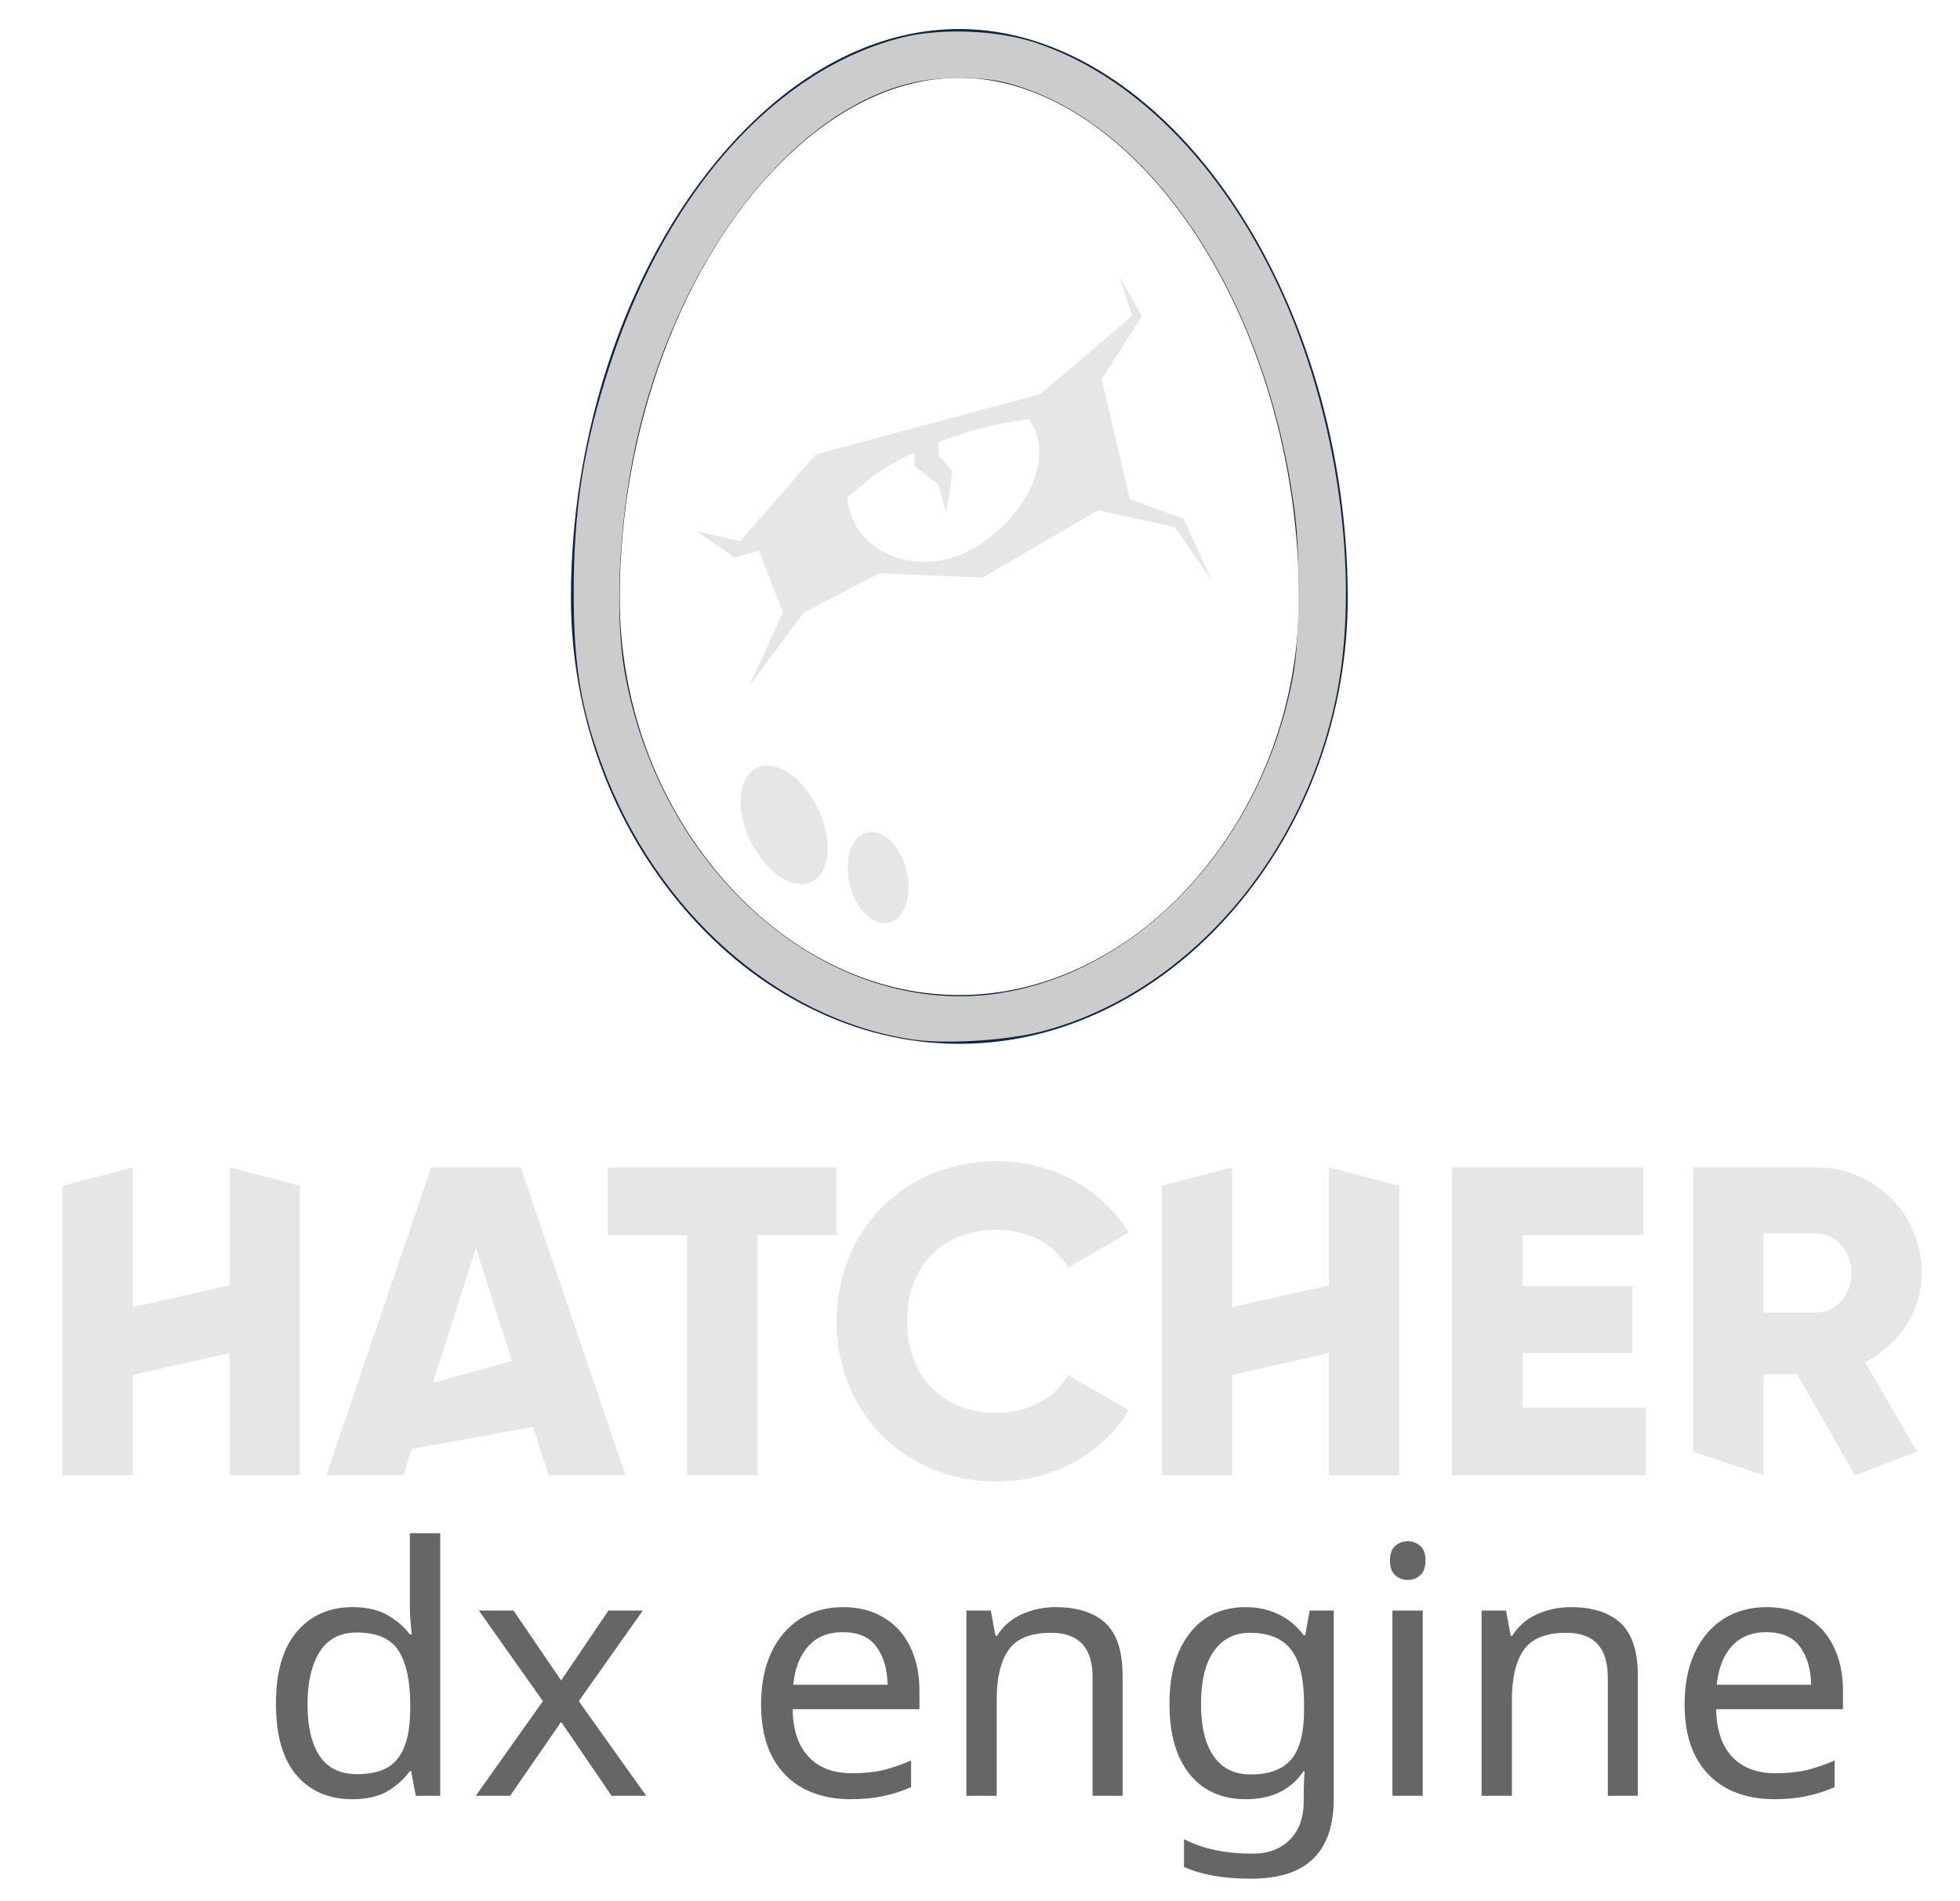
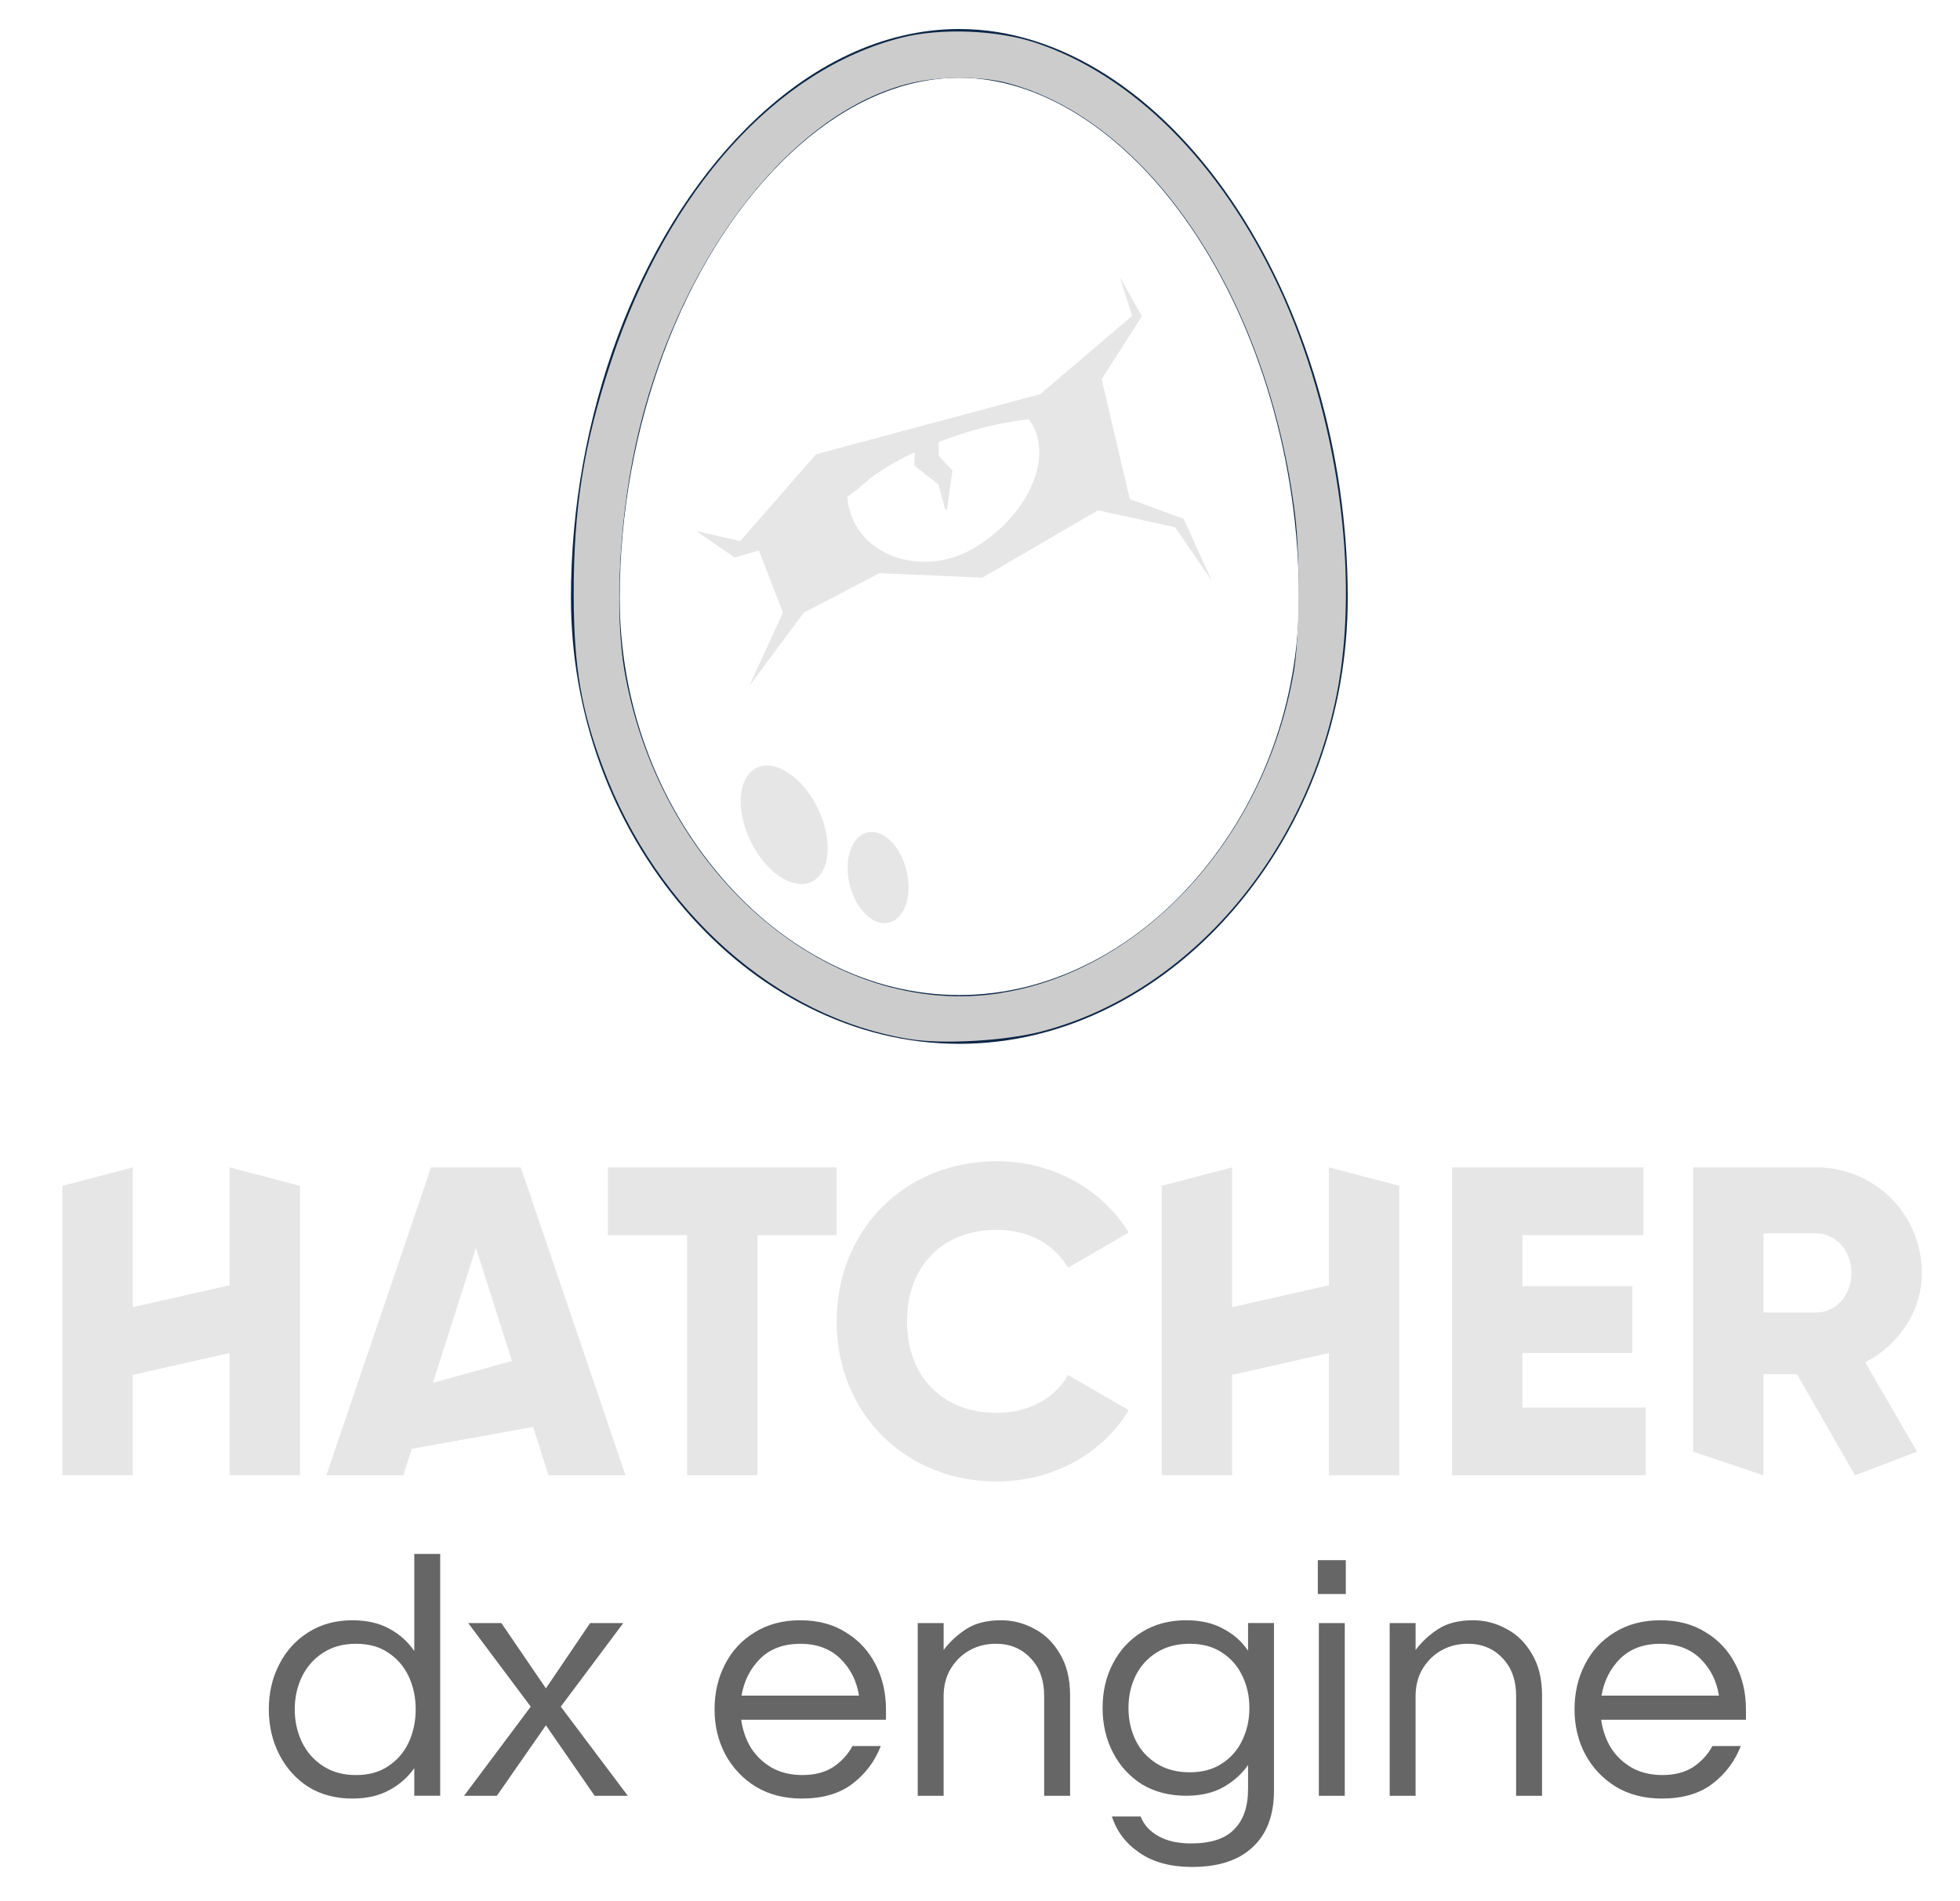
<svg xmlns="http://www.w3.org/2000/svg" width="132" height="128" viewBox="0 0 34.925 33.867" version="1.1" id="svg2895" xml:space="preserve">
  <defs id="defs2889">
    <clipPath clipPathUnits="userSpaceOnUse" id="clipPath1050">
      <path d="M 0,5989 H 1280 V 0 H 0 Z" id="path1048" />
    </clipPath>
  </defs>
  <g id="layer1" transform="translate(0,-288.7979)">
    <g transform="matrix(0.3527778,0,0,-0.3527778,-227.9607,2211.384)" id="g1044">
      <g id="g381" transform="matrix(0.4105778,0,0,0.4105778,706.5132,5403.564)">
        <path d="m 0,0 c -3.512,-3.512 -7.435,-6.372 -11.658,-8.499 -5.529,-2.783 -11.334,-4.194 -17.256,-4.194 -5.922,-0.001 -11.727,1.411 -17.253,4.194 -5.306,2.673 -10.101,6.474 -14.25,11.298 -8.56,9.95 -13.275,22.877 -13.275,36.398 0,21.55 7.949,42.888 20.747,55.686 7.38,7.38 15.689,11.281 24.031,11.281 11.127,0.001 22.413,-7.179 30.963,-19.697 C 10.834,73.604 15.874,56.375 15.874,39.199 15.875,25.678 11.159,12.75 2.596,2.799 1.76,1.829 0.888,0.888 0,0 Z" style="fill:none;stroke:#0c2646;stroke-width:6;stroke-linecap:round;stroke-linejoin:miter;stroke-miterlimit:10;stroke-dasharray:none;stroke-opacity:1" id="path383" />
      </g>
      <g id="g385" transform="matrix(0.4105778,0,0,0.4105778,687.5007,5409.007)" style="fill:#e6e6e6;fill-opacity:1">
        <path d="m 0,0 c 1.869,-3.871 1.528,-7.904 -0.762,-9.011 -2.291,-1.106 -5.662,1.135 -7.531,5.005 -1.869,3.87 -1.528,7.904 0.762,9.011 C -5.241,6.11 -1.869,3.87 0,0" style="fill:#e6e6e6;fill-opacity:1;fill-rule:nonzero;stroke:none" id="path387" />
      </g>
      <g id="g389" transform="matrix(0.4105778,0,0,0.4105778,691.9778,5405.865)" style="fill:#e6e6e6;fill-opacity:1">
        <path d="M 0,0 C 0.738,-3.064 -0.23,-5.926 -2.163,-6.392 -4.096,-6.857 -6.261,-4.751 -7,-1.687 -7.738,1.379 -6.77,4.24 -4.837,4.706 -2.904,5.172 -0.738,3.064 0,0" style="fill:#e6e6e6;fill-opacity:1;fill-rule:nonzero;stroke:none" id="path391" />
      </g>
      <g id="g393" transform="matrix(0.4105778,0,0,0.4105778,683.5766,5422.516)" style="fill:#4c4c4c;fill-opacity:1" />
      <g id="g397" transform="matrix(0.4105778,0,0,0.4105778,698.3417,5533.383)" style="fill:#e6e6e6">
        <path id="path395" style="fill:#e6e6e6;fill-opacity:1;fill-rule:nonzero;stroke:none" d="m 10.711,-237.505 1.545,-4.813 -11.313,-9.629 -27.586,-7.4 -9.319,-10.682 -5.405,1.238 4.713,-3.257 3,0.86 2.943,-7.642 -4.139,-9.023 6.697,9.019 9.326,4.859 12.658,-0.549 14.218,8.288 9.487,-2.084 4.481,-6.536 -3.418,7.571 -6.632,2.419 -3.464,14.756 4.952,7.746 z m -11.185,-17.536 c 0.113,-0.134 0.214,-0.277 0.314,-0.432 0.06,-0.088 0.111,-0.176 0.161,-0.264 1.222,-2.136 1.088,-5.035 -0.343,-7.963 -0.709,-1.447 -1.705,-2.839 -2.908,-4.082 -1.215,-1.243 -2.626,-2.348 -4.167,-3.222 -2.477,-1.41 -5.339,-1.894 -8.07,-1.352 -0.277,0.054 -0.541,0.121 -0.785,0.186 -1.028,0.283 -1.972,0.713 -2.815,1.277 -1.125,0.748 -2.016,1.7 -2.651,2.811 -0.367,0.65 -0.635,1.347 -0.817,2.073 -0.09,0.369 -0.172,0.757 -0.207,1.156 l -0.032,0.271 c 0.422,0.303 0.846,0.616 1.245,0.931 0.313,0.254 0.622,0.516 0.924,0.781 l 0.225,0.203 0.246,0.218 c 0.167,0.132 0.343,0.26 0.51,0.392 0.678,0.516 1.395,0.956 2.112,1.384 0.998,0.585 2.018,1.105 3.054,1.581 l -0.075,-1.638 2.972,-2.323 0.817,-3.018 c 0.009,-0.043 0.051,-0.09 0.103,-0.093 0.065,-0.013 0.129,0.04 0.143,0.103 l 0.603,4.26 0.061,0.439 -1.688,1.823 0.004,1.705 c 2.576,1.01 5.229,1.791 7.945,2.323 1.038,0.188 2.073,0.354 3.118,0.467 z" />
      </g>
      <g id="g401" transform="matrix(0.4105778,0,0,0.4105778,694.2965,5426.075)" />
      <path style="fill:#cccccc;fill-opacity:1;stroke-width:0.167" d="m 692.175,5397.354 c -6.753,1.063 -12.817,6.432 -15.549,13.767 -1.089,2.922 -1.447,5.034 -1.46,8.597 -0.016,4.435 0.508,7.716 1.901,11.911 2.872,8.645 8.333,14.722 14.667,16.321 1.967,0.497 4.82,0.386 6.766,-0.262 4.924,-1.64 9.339,-6.066 12.251,-12.281 2.996,-6.394 4.168,-14.66 2.936,-20.72 -1.684,-8.29 -7.654,-15.073 -14.918,-16.949 -1.806,-0.467 -4.919,-0.648 -6.595,-0.384 z m 4.572,2.338 c 7.178,1.133 13.318,7.845 14.781,16.158 0.301,1.709 0.34,5.83 0.075,7.984 -1.345,10.959 -7.378,19.982 -14.6,21.838 -1.264,0.325 -3.367,0.324 -4.764,-0.01 -5.934,-1.387 -11.55,-8.51 -13.748,-17.438 -1.01,-4.1 -1.313,-9.267 -0.73,-12.445 1.873,-10.21 10.409,-17.446 18.986,-16.093 z" id="path7324" />
-       <text xml:space="preserve" style="font-size:17.452px;font-family:'Snell Roundhand';-inkscape-font-specification:'Snell Roundhand';fill:#666666;fill-opacity:1;stroke:none;stroke-width:0.206" x="659.172" y="-5359.134" id="text1-9-2" transform="scale(1,-1)">
-         <tspan id="tspan1-3-7" style="font-style:normal;font-variant:normal;font-weight:normal;font-stretch:normal;font-family:Questrial;-inkscape-font-specification:Questrial;fill:#666666;fill-opacity:1;stroke:none;stroke-width:0.206" x="659.172" y="-5359.134">dx engine</tspan>
-       </text>
+       <path style="font-size:17.452px;font-family:Questrial;-inkscape-font-specification:Questrial;fill:#666666;stroke-width:0.206" d="m 663.989,-5358.994 q -1.274,0 -2.234,-0.593 -0.942,-0.611 -1.466,-1.641 -0.524,-1.03 -0.524,-2.269 0,-1.257 0.524,-2.269 0.524,-1.03 1.466,-1.623 0.96,-0.611 2.234,-0.611 1.082,0 1.85,0.419 0.785,0.419 1.274,1.134 v -4.904 h 1.309 v 12.216 h -1.309 v -1.396 q -0.489,0.698 -1.274,1.117 -0.768,0.419 -1.85,0.419 z m 0.175,-1.187 q 0.977,0 1.641,-0.454 0.681,-0.454 1.03,-1.204 0.349,-0.768 0.349,-1.658 0,-0.908 -0.349,-1.658 -0.349,-0.75 -1.03,-1.204 -0.663,-0.454 -1.641,-0.454 -0.96,0 -1.658,0.454 -0.698,0.454 -1.065,1.204 -0.366,0.75 -0.366,1.658 0,0.89 0.366,1.658 0.366,0.75 1.065,1.204 0.698,0.454 1.658,0.454 z m 5.463,1.047 3.368,-4.503 -3.159,-4.223 h 1.675 l 2.251,3.299 2.234,-3.299 h 1.675 l -3.159,4.223 3.386,4.503 h -1.675 l -2.461,-3.56 -2.478,3.56 z m 17.068,0.14 q -1.326,0 -2.321,-0.593 -0.995,-0.611 -1.553,-1.641 -0.541,-1.03 -0.541,-2.269 0,-1.257 0.524,-2.269 0.524,-1.03 1.501,-1.623 0.977,-0.611 2.304,-0.611 1.344,0 2.304,0.611 0.977,0.593 1.501,1.623 0.524,1.012 0.524,2.269 v 0.523 h -7.312 q 0.105,0.768 0.489,1.414 0.401,0.628 1.065,1.012 0.663,0.366 1.536,0.366 0.925,0 1.553,-0.401 0.628,-0.419 0.977,-1.065 h 1.431 q -0.454,1.169 -1.449,1.92 -0.977,0.733 -2.531,0.733 z m -3.054,-5.201 h 5.934 q -0.175,-1.117 -0.942,-1.867 -0.768,-0.75 -2.024,-0.75 -1.257,0 -2.024,0.75 -0.75,0.75 -0.942,1.867 z m 8.901,5.061 v -8.726 h 1.309 v 1.361 q 0.471,-0.628 1.152,-1.065 0.681,-0.436 1.745,-0.436 0.908,0 1.693,0.436 0.803,0.419 1.291,1.274 0.506,0.838 0.506,2.077 v 5.079 h -1.309 v -5.044 q 0,-1.187 -0.681,-1.902 -0.681,-0.733 -1.763,-0.733 -0.733,0 -1.326,0.332 -0.593,0.332 -0.96,0.943 -0.349,0.593 -0.349,1.379 v 5.026 z m 13.874,3.595 q -1.641,0 -2.67,-0.716 -1.03,-0.698 -1.396,-1.833 h 1.449 q 0.262,0.646 0.908,0.995 0.646,0.366 1.641,0.366 1.501,0 2.182,-0.716 0.698,-0.698 0.698,-2.042 v -1.204 q -0.489,0.698 -1.274,1.134 -0.768,0.419 -1.85,0.419 -1.274,0 -2.234,-0.576 -0.942,-0.593 -1.466,-1.606 -0.524,-1.012 -0.524,-2.251 0,-1.257 0.524,-2.251 0.524,-1.012 1.466,-1.588 0.96,-0.593 2.234,-0.593 1.082,0 1.85,0.419 0.785,0.401 1.274,1.117 v -1.396 h 1.309 v 8.464 q 0,1.867 -1.082,2.862 -1.065,0.995 -3.037,0.995 z m -0.14,-4.782 q 0.96,0 1.623,-0.436 0.681,-0.436 1.03,-1.169 0.366,-0.75 0.366,-1.641 0,-0.908 -0.366,-1.641 -0.349,-0.733 -1.03,-1.169 -0.663,-0.436 -1.623,-0.436 -0.96,0 -1.658,0.436 -0.698,0.436 -1.065,1.169 -0.366,0.733 -0.366,1.641 0,0.89 0.366,1.641 0.366,0.733 1.065,1.169 0.698,0.436 1.658,0.436 z m 6.475,-9.005 v -1.71 h 1.414 v 1.71 z m 0.052,10.192 v -8.726 h 1.309 v 8.726 z m 3.578,0 v -8.726 h 1.309 v 1.361 q 0.471,-0.628 1.152,-1.065 0.681,-0.436 1.745,-0.436 0.908,0 1.693,0.436 0.803,0.419 1.291,1.274 0.506,0.838 0.506,2.077 v 5.079 h -1.309 v -5.044 q 0,-1.187 -0.681,-1.902 -0.681,-0.733 -1.763,-0.733 -0.733,0 -1.326,0.332 -0.593,0.332 -0.96,0.943 -0.349,0.593 -0.349,1.379 v 5.026 z m 13.752,0.14 q -1.326,0 -2.321,-0.593 -0.995,-0.611 -1.553,-1.641 -0.541,-1.03 -0.541,-2.269 0,-1.257 0.524,-2.269 0.524,-1.03 1.501,-1.623 0.977,-0.611 2.304,-0.611 1.344,0 2.304,0.611 0.977,0.593 1.501,1.623 0.524,1.012 0.524,2.269 v 0.523 h -7.312 q 0.105,0.768 0.489,1.414 0.401,0.628 1.065,1.012 0.663,0.366 1.536,0.366 0.925,0 1.553,-0.401 0.628,-0.419 0.977,-1.065 h 1.431 q -0.454,1.169 -1.449,1.92 -0.977,0.733 -2.531,0.733 z m -3.054,-5.201 h 5.934 q -0.175,-1.117 -0.942,-1.867 -0.768,-0.75 -2.024,-0.75 -1.257,0 -2.024,0.75 -0.75,0.75 -0.942,1.867 z" id="text1-9-2" transform="scale(1,-1)" aria-label="dx engine" />
      <g id="g405" transform="matrix(0.5799146,0,0,0.5799146,661.3386,5389.948)" style="fill:#e6e6e6;fill-opacity:1">
        <path d="m 0,0 v -25.218 h -6.131 v 10.653 l -8.43,-1.908 v -8.745 h -6.13 V 0 l 6.13,1.604 v -12.176 l 8.43,1.907 V 1.604 Z" style="fill:#e6e6e6;fill-opacity:1;fill-rule:nonzero;stroke:none" id="path407" />
      </g>
      <g id="g409" transform="matrix(0.5799146,0,0,0.5799146,716.8669,5389.948)" style="fill:#e6e6e6;fill-opacity:1">
        <path d="m 0,0 v -25.218 h -6.131 v 10.653 l -8.431,-1.908 v -8.745 h -6.13 V 0 l 6.13,1.604 v -12.176 l 8.431,1.907 V 1.604 Z" style="fill:#e6e6e6;fill-opacity:1;fill-rule:nonzero;stroke:none" id="path411" />
      </g>
      <g id="g413" transform="matrix(0.5799146,0,0,0.5799146,672.0486,5381.1)" style="fill:#e6e6e6;fill-opacity:1">
        <path d="M 0,0 -3.143,9.848 -6.889,-1.907 Z M 1.839,-5.747 -8.728,-7.654 -9.465,-9.962 h -6.705 l 9.119,26.821 H 0.766 L 9.886,-9.962 H 3.18 Z" style="fill:#e6e6e6;fill-opacity:1;fill-rule:nonzero;stroke:none" id="path415" />
      </g>
      <g id="g417" transform="matrix(0.5799146,0,0,0.5799146,688.447,5387.456)" style="fill:#e6e6e6;fill-opacity:1">
        <path d="m 0,0 h -6.897 v -20.921 h -6.131 V 0 h -6.897 V 5.9 H 0 Z" style="fill:#e6e6e6;fill-opacity:1;fill-rule:nonzero;stroke:none" id="path419" />
      </g>
      <g id="g421" transform="matrix(0.5799146,0,0,0.5799146,688.4465,5383.101)" style="fill:#e6e6e6;fill-opacity:1">
        <path d="m 0,0 c 0,7.893 5.862,13.947 13.947,13.947 4.866,0 9.157,-2.414 11.495,-6.207 L 20.154,4.674 C 18.967,6.743 16.668,7.97 13.947,7.97 9.195,7.97 6.131,4.789 6.131,0 c 0,-4.79 3.064,-7.971 7.816,-7.971 2.721,0 5.058,1.227 6.207,3.295 l 5.288,-3.064 c -2.298,-3.794 -6.59,-6.208 -11.495,-6.208 C 5.862,-13.948 0,-7.895 0,0" style="fill:#e6e6e6;fill-opacity:1;fill-rule:nonzero;stroke:none" id="path423" />
      </g>
      <g id="g425" transform="matrix(0.5799146,0,0,0.5799146,729.3095,5378.745)" style="fill:#e6e6e6;fill-opacity:1">
        <path d="m 0,0 v -5.9 h -16.859 v 26.821 h 16.667 v -5.9 h -10.537 v -4.446 h 9.58 V 4.752 h -9.58 V 0 Z" style="fill:#e6e6e6;fill-opacity:1;fill-rule:nonzero;stroke:none" id="path427" />
      </g>
      <g id="g429" transform="matrix(0.5799146,0,0,0.5799146,735.2632,5383.545)" style="fill:#e6e6e6;fill-opacity:1">
        <path d="m 0,0 h 4.598 c 1.685,0 3.064,1.494 3.064,3.449 0,1.954 -1.379,3.448 -3.064,3.448 H 0 Z M 2.911,-5.364 H 0 v -8.813 l -6.131,2.061 V 12.645 H 4.598 c 5.095,0 9.195,-4.1 9.195,-9.196 0,-3.296 -1.991,-6.284 -4.942,-7.778 l 4.519,-7.787 -5.401,-2.061 z" style="fill:#e6e6e6;fill-opacity:1;fill-rule:nonzero;stroke:none" id="path431" />
      </g>
    </g>
  </g>
</svg>
